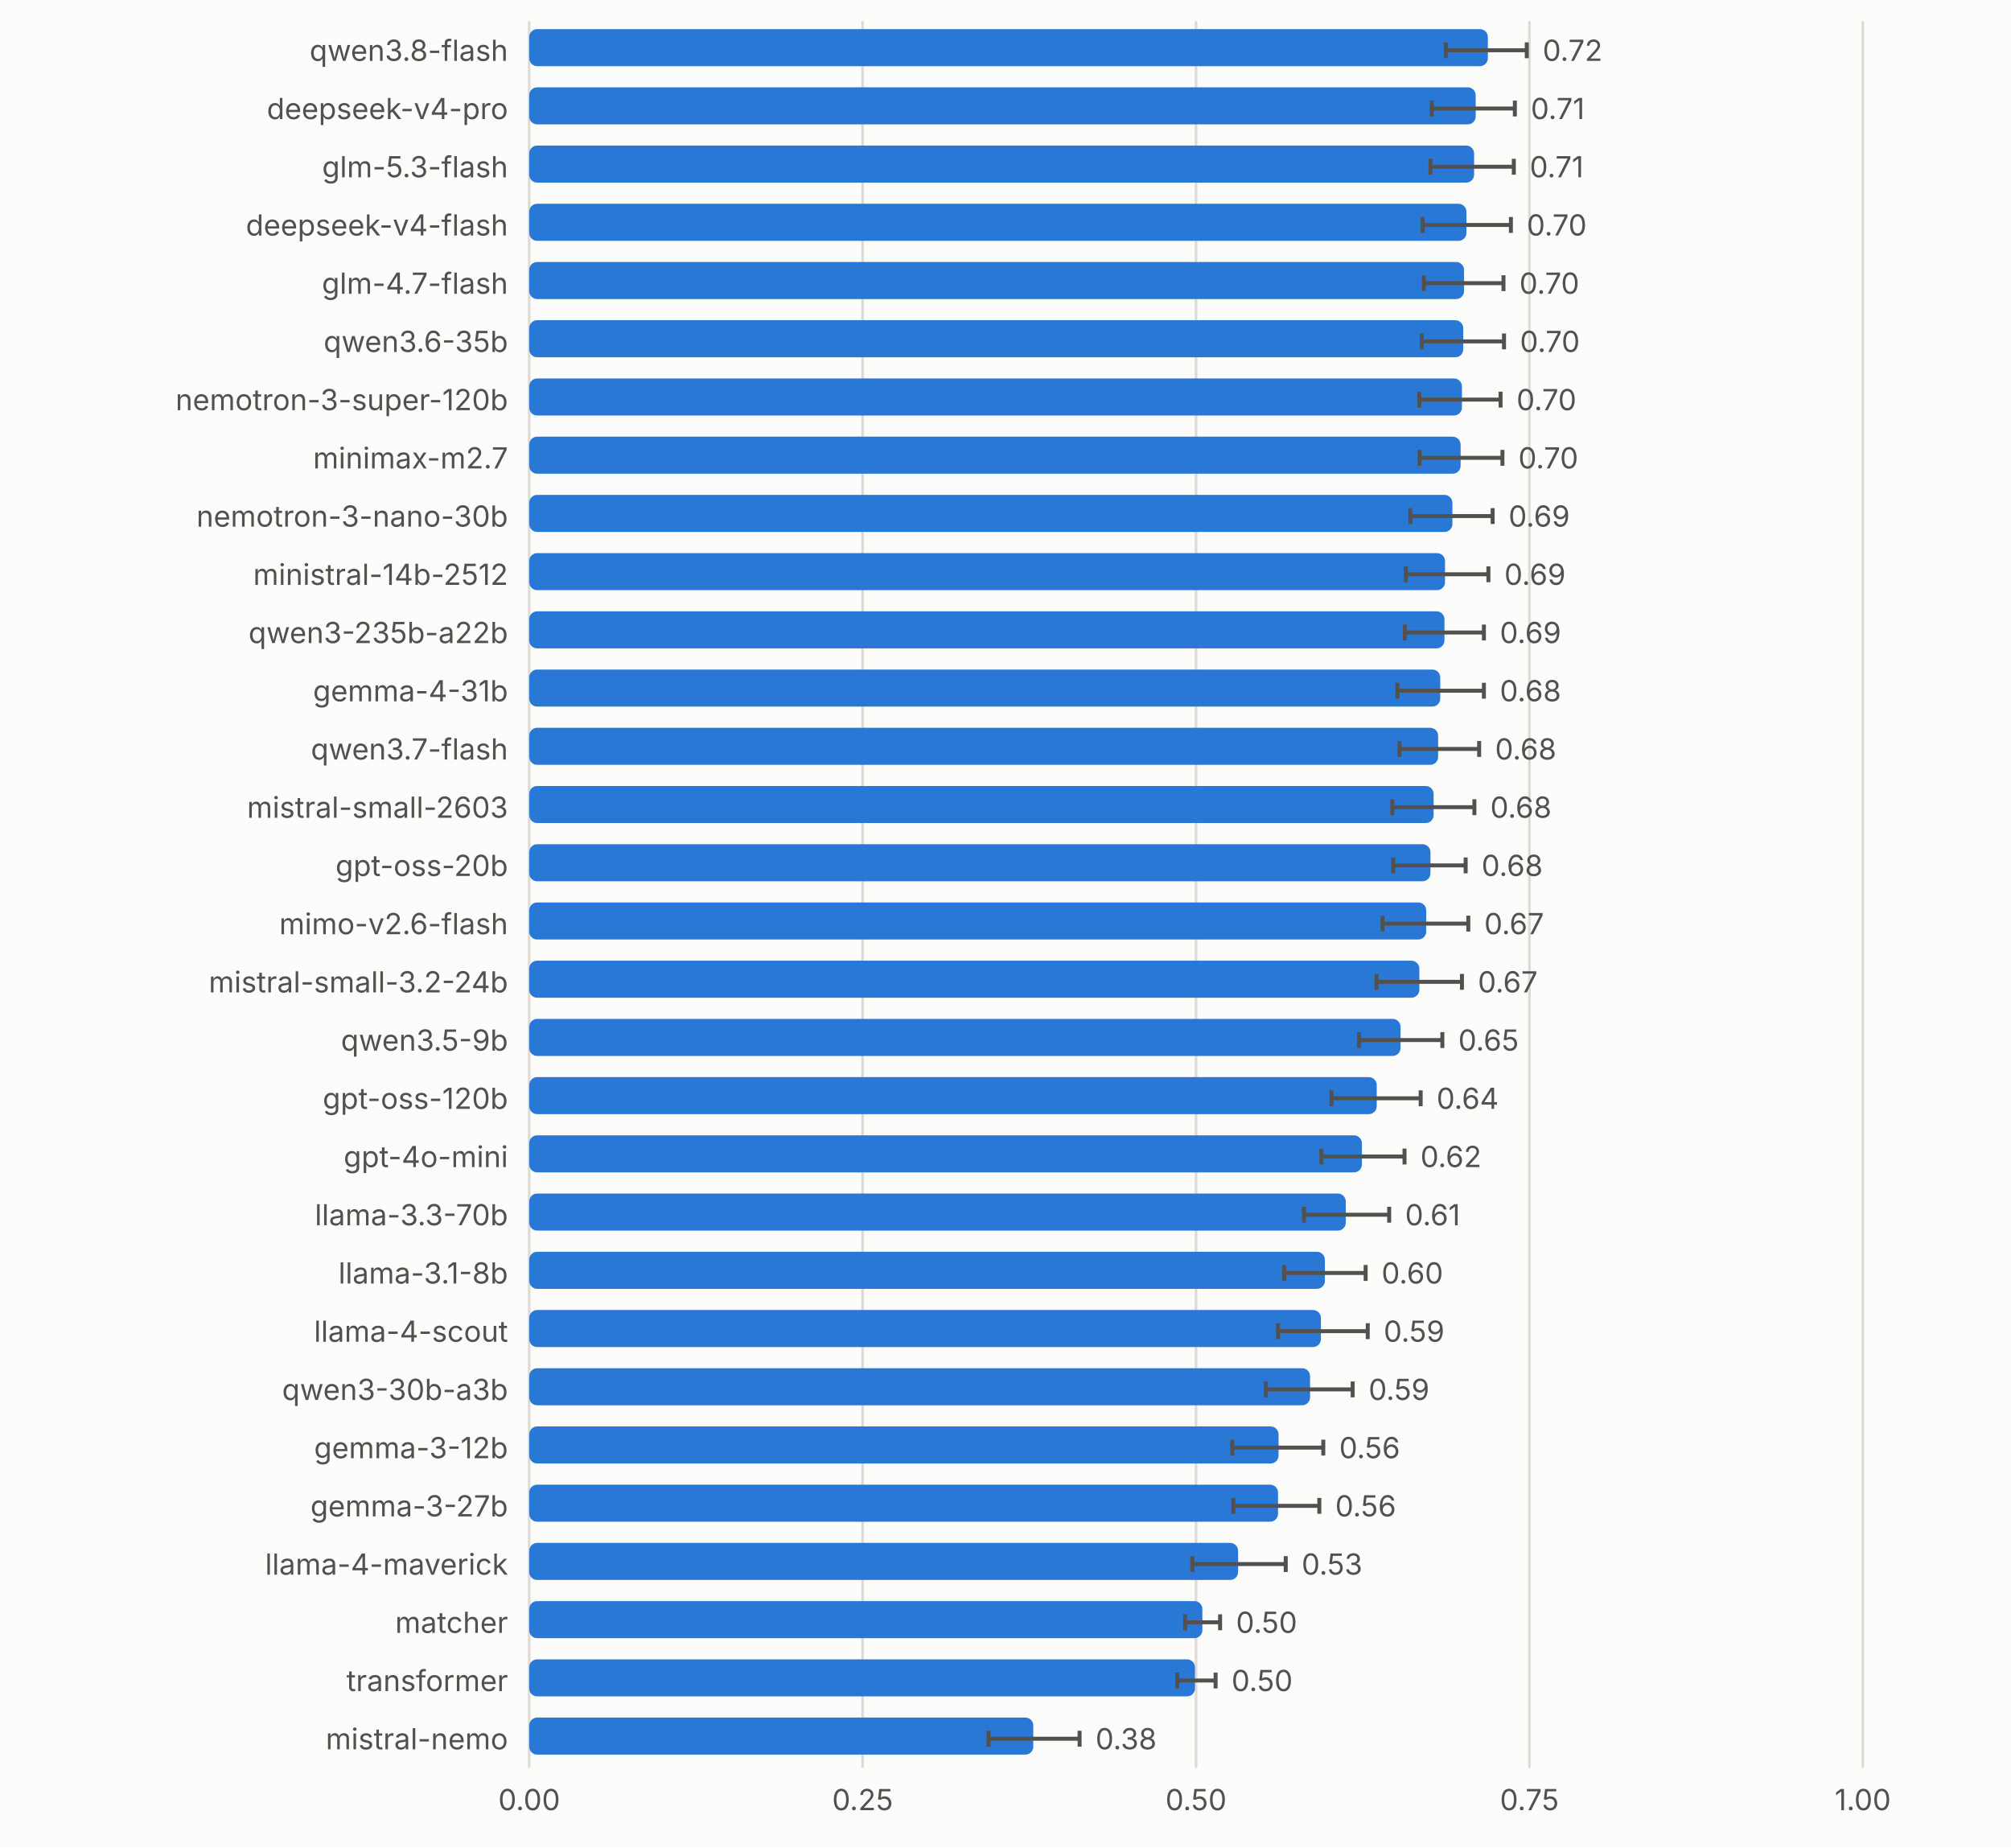
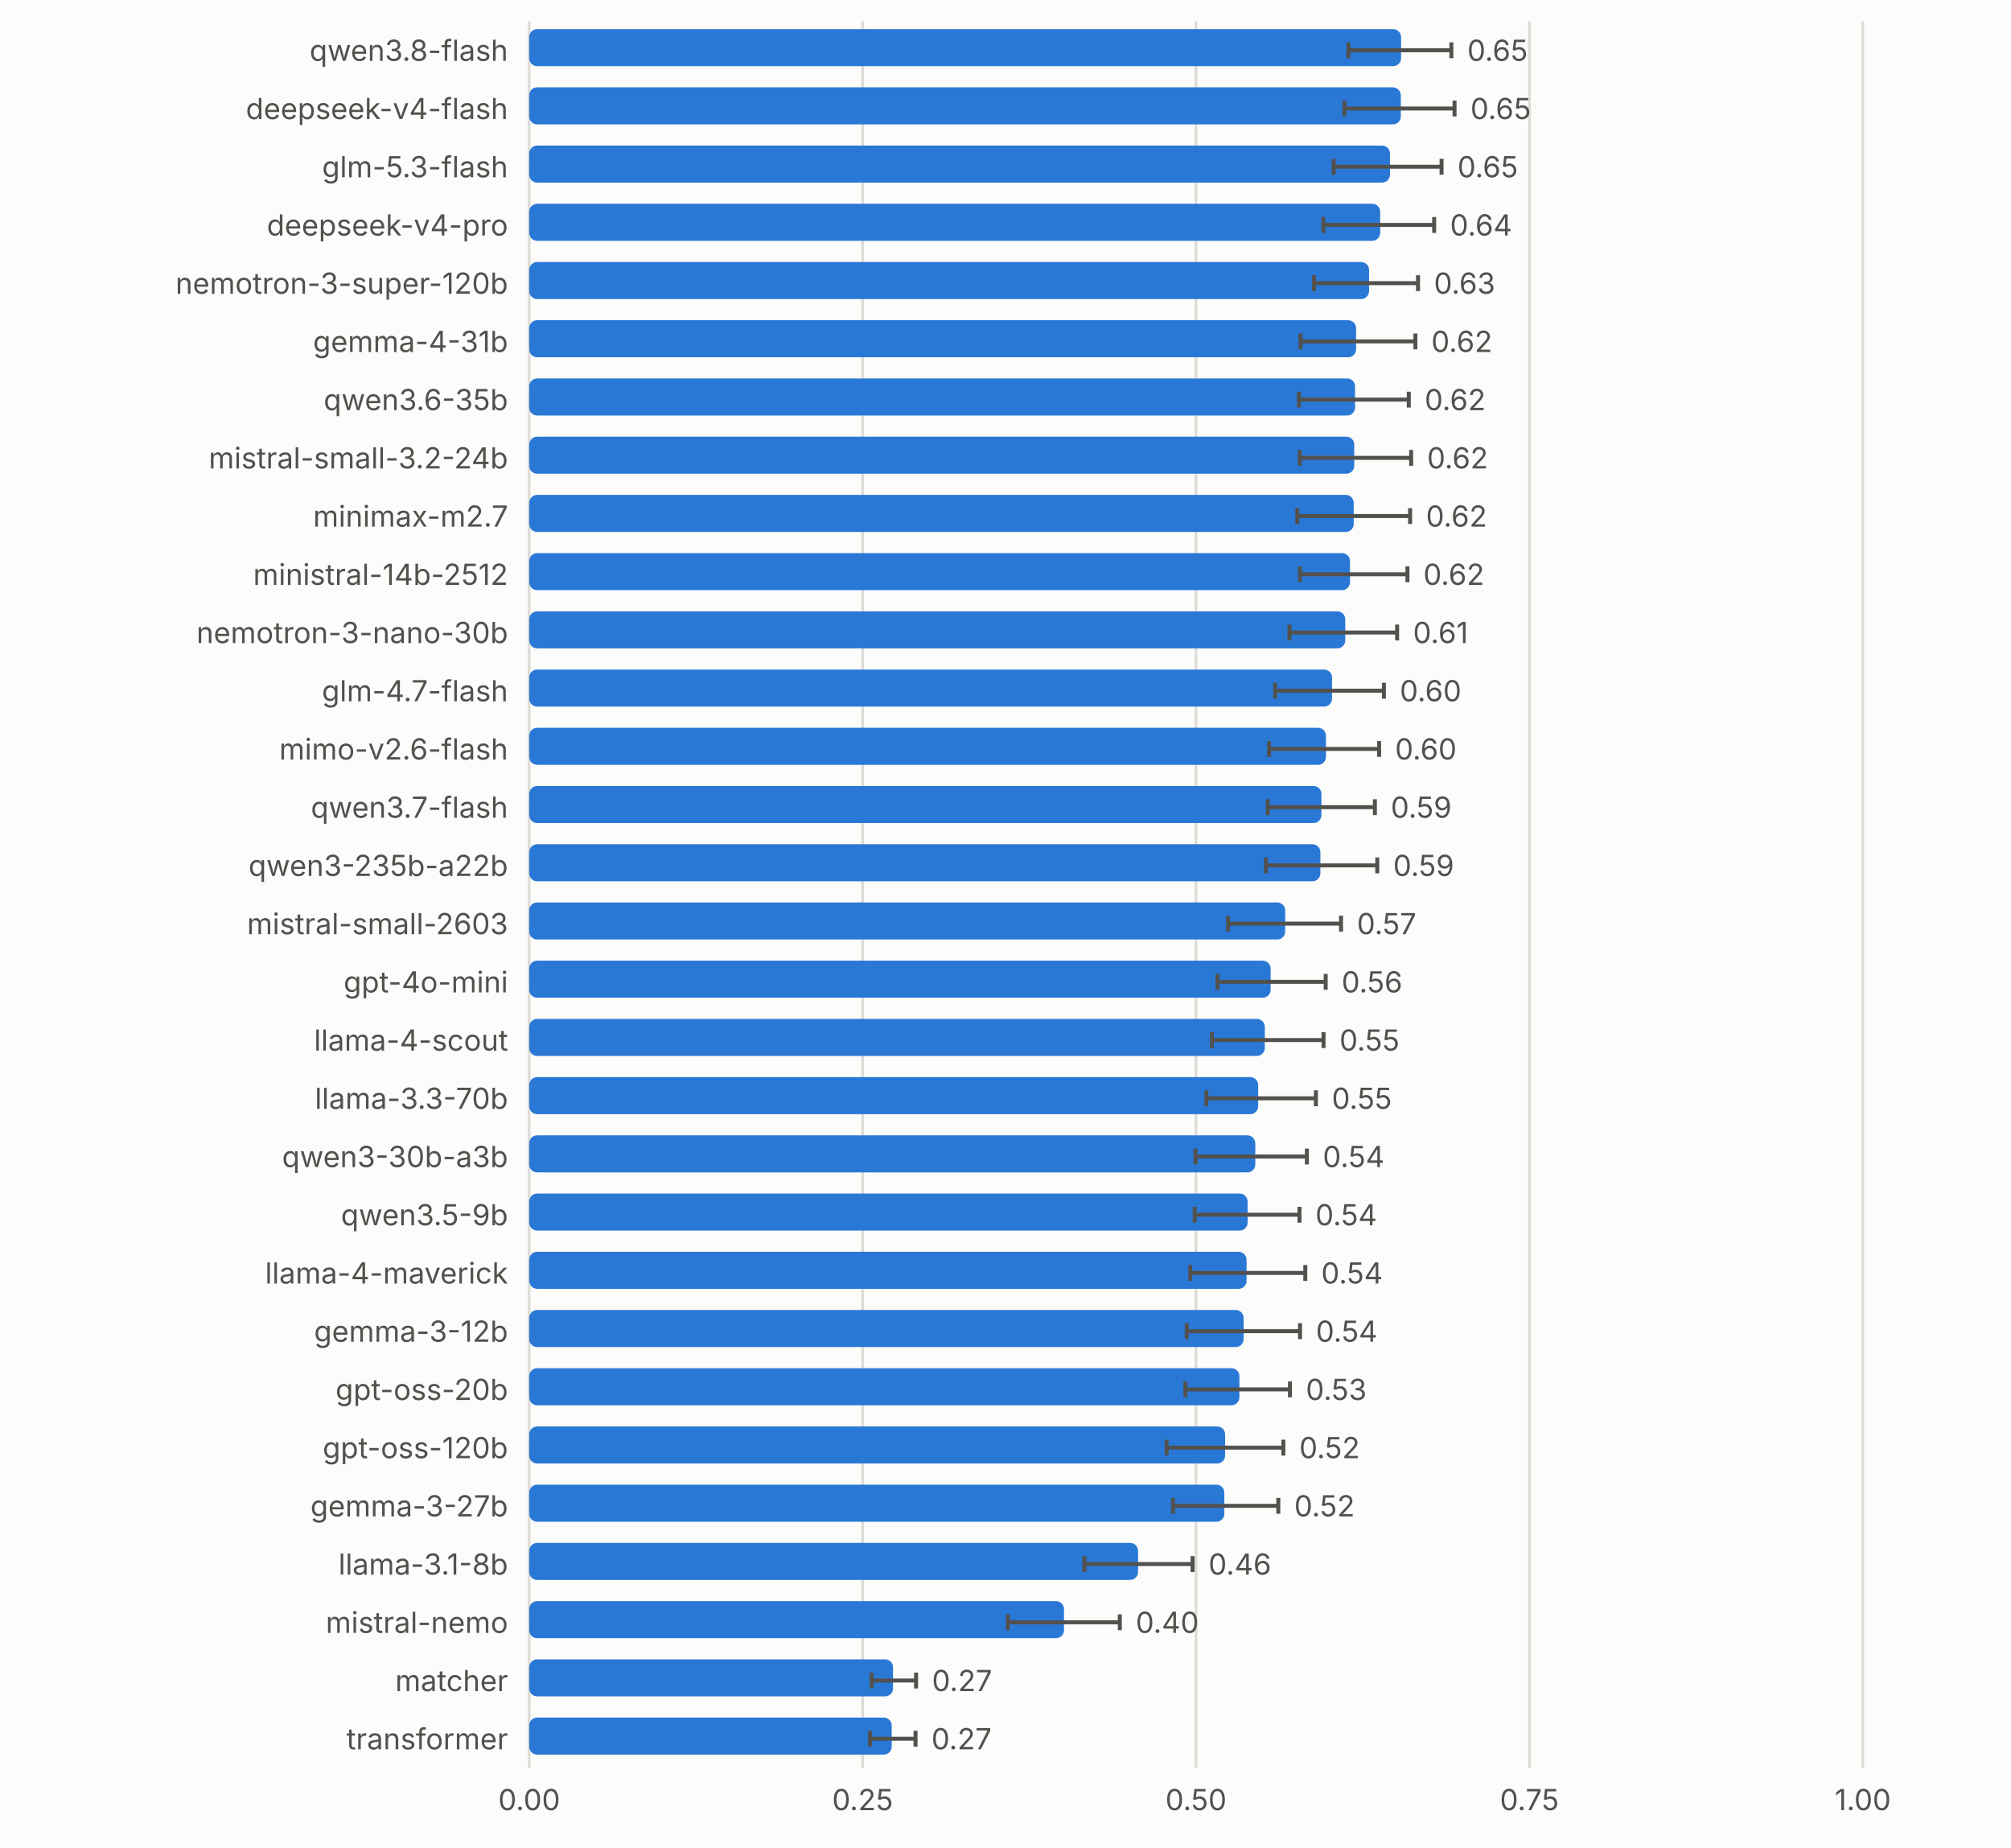
<svg xmlns="http://www.w3.org/2000/svg" class="chart" viewBox="0 0 760 698" role="img" aria-label="Balanced score by model (95% interval)">
  <style>.chart text{fill:#52514e;font-size:11px;font-family:system-ui,-apple-system,'Segoe UI',sans-serif}.chart .grid{stroke:#dcdbd6;stroke-width:1;fill:none}.chart .err{stroke:#52514e;stroke-width:1.5;fill:none}.chart .frontier{stroke:#52514e;stroke-width:1.5;stroke-dasharray:4 3;fill:none}.chart .dot{fill:#2a78d6;stroke:#fcfcfb;stroke-width:2}.chart .dot.hollow{fill:#fcfcfb;stroke:#2a78d6}.chart .s0{fill:#2a78d6}.chart .hl{fill:#eb6834}.chart .axis{fill:#0b0b0b;font-size:12px}</style>
  <rect width="760" height="698" fill="#fcfcfb" />
  <path class="grid" d="M200.0,8 V668" />
  <text x="200.0" y="684" text-anchor="middle">0.00</text>
  <path class="grid" d="M326.0,8 V668" />
  <text x="326.0" y="684" text-anchor="middle">0.25</text>
  <path class="grid" d="M452.0,8 V668" />
  <text x="452.0" y="684" text-anchor="middle">0.50</text>
  <path class="grid" d="M578.0,8 V668" />
  <text x="578.0" y="684" text-anchor="middle">0.75</text>
  <path class="grid" d="M704.0,8 V668" />
  <text x="704.0" y="684" text-anchor="middle">1.00</text>
  <text x="192" y="23.0" text-anchor="end">qwen3.8-flash</text>
  <g>
-     <rect class="s0" x="200" y="11" width="362.3" height="14" rx="3" />
+     <rect class="s0" x="200" y="11" width="329.5" height="14" rx="3" />
  </g>
-   <path class="err" d="M546.4,19.0 H577.0 M546.4,16.0 V22.0 M577.0,16.0 V22.0" />
-   <text x="583.0" y="23.0">0.72</text>
-   <text x="192" y="45.0" text-anchor="end">deepseek-v4-pro</text>
+   <path class="err" d="M509.6,19.0 H548.5 M509.6,16.0 V22.0 M548.5,16.0 V22.0" />
+   <text x="554.5" y="23.0">0.65</text>
+   <text x="192" y="45.0" text-anchor="end">deepseek-v4-flash</text>
  <g>
-     <rect class="s0" x="200" y="33" width="357.7" height="14" rx="3" />
+     <rect class="s0" x="200" y="33" width="329.4" height="14" rx="3" />
  </g>
-   <path class="err" d="M541.1,41.0 H572.5 M541.1,38.0 V44.0 M572.5,38.0 V44.0" />
-   <text x="578.5" y="45.0">0.71</text>
+   <path class="err" d="M508.1,41.0 H549.7 M508.1,38.0 V44.0 M549.7,38.0 V44.0" />
+   <text x="555.7" y="45.0">0.65</text>
  <text x="192" y="67.0" text-anchor="end">glm-5.3-flash</text>
  <g>
-     <rect class="s0" x="200" y="55" width="357.1" height="14" rx="3" />
+     <rect class="s0" x="200" y="55" width="325.3" height="14" rx="3" />
  </g>
-   <path class="err" d="M540.6,63.0 H572.1 M540.6,60.0 V66.0 M572.1,60.0 V66.0" />
-   <text x="578.1" y="67.0">0.71</text>
-   <text x="192" y="89.0" text-anchor="end">deepseek-v4-flash</text>
+   <path class="err" d="M504.0,63.0 H544.8 M504.0,60.0 V66.0 M544.8,60.0 V66.0" />
+   <text x="550.8" y="67.0">0.65</text>
+   <text x="192" y="89.0" text-anchor="end">deepseek-v4-pro</text>
  <g>
-     <rect class="s0" x="200" y="77" width="354.2" height="14" rx="3" />
+     <rect class="s0" x="200" y="77" width="321.6" height="14" rx="3" />
  </g>
-   <path class="err" d="M537.7,85.0 H571.0 M537.7,82.0 V88.0 M571.0,82.0 V88.0" />
-   <text x="577.0" y="89.0">0.70</text>
-   <text x="192" y="111.0" text-anchor="end">glm-4.7-flash</text>
+   <path class="err" d="M500.1,85.0 H542.0 M500.1,82.0 V88.0 M542.0,82.0 V88.0" />
+   <text x="548.0" y="89.0">0.64</text>
+   <text x="192" y="111.0" text-anchor="end">nemotron-3-super-120b</text>
  <g>
-     <rect class="s0" x="200" y="99" width="353.3" height="14" rx="3" />
+     <rect class="s0" x="200" y="99" width="317.4" height="14" rx="3" />
  </g>
-   <path class="err" d="M538.1,107.0 H568.2 M538.1,104.0 V110.0 M568.2,104.0 V110.0" />
-   <text x="574.2" y="111.0">0.70</text>
-   <text x="192" y="133.0" text-anchor="end">qwen3.6-35b</text>
+   <path class="err" d="M496.6,107.0 H535.9 M496.6,104.0 V110.0 M535.9,104.0 V110.0" />
+   <text x="541.9" y="111.0">0.63</text>
+   <text x="192" y="133.0" text-anchor="end">gemma-4-31b</text>
  <g>
-     <rect class="s0" x="200" y="121" width="353.0" height="14" rx="3" />
+     <rect class="s0" x="200" y="121" width="312.5" height="14" rx="3" />
  </g>
-   <path class="err" d="M537.3,129.0 H568.4 M537.3,126.0 V132.0 M568.4,126.0 V132.0" />
-   <text x="574.4" y="133.0">0.70</text>
-   <text x="192" y="155.0" text-anchor="end">nemotron-3-super-120b</text>
+   <path class="err" d="M491.5,129.0 H534.9 M491.5,126.0 V132.0 M534.9,126.0 V132.0" />
+   <text x="540.9" y="133.0">0.62</text>
+   <text x="192" y="155.0" text-anchor="end">qwen3.6-35b</text>
  <g>
-     <rect class="s0" x="200" y="143" width="352.5" height="14" rx="3" />
+     <rect class="s0" x="200" y="143" width="312.1" height="14" rx="3" />
  </g>
-   <path class="err" d="M536.4,151.0 H567.1 M536.4,148.0 V154.0 M567.1,148.0 V154.0" />
-   <text x="573.1" y="155.0">0.70</text>
-   <text x="192" y="177.0" text-anchor="end">minimax-m2.7</text>
+   <path class="err" d="M490.9,151.0 H532.4 M490.9,148.0 V154.0 M532.4,148.0 V154.0" />
+   <text x="538.4" y="155.0">0.62</text>
+   <text x="192" y="177.0" text-anchor="end">mistral-small-3.2-24b</text>
  <g>
-     <rect class="s0" x="200" y="165" width="352.0" height="14" rx="3" />
+     <rect class="s0" x="200" y="165" width="311.8" height="14" rx="3" />
  </g>
-   <path class="err" d="M536.5,173.0 H567.8 M536.5,170.0 V176.0 M567.8,170.0 V176.0" />
-   <text x="573.8" y="177.0">0.70</text>
-   <text x="192" y="199.0" text-anchor="end">nemotron-3-nano-30b</text>
+   <path class="err" d="M491.2,173.0 H533.3 M491.2,170.0 V176.0 M533.3,170.0 V176.0" />
+   <text x="539.3" y="177.0">0.62</text>
+   <text x="192" y="199.0" text-anchor="end">minimax-m2.7</text>
  <g>
-     <rect class="s0" x="200" y="187" width="348.9" height="14" rx="3" />
+     <rect class="s0" x="200" y="187" width="311.6" height="14" rx="3" />
  </g>
-   <path class="err" d="M533.0,195.0 H564.1 M533.0,192.0 V198.0 M564.1,192.0 V198.0" />
-   <text x="570.1" y="199.0">0.69</text>
+   <path class="err" d="M490.3,195.0 H532.9 M490.3,192.0 V198.0 M532.9,192.0 V198.0" />
+   <text x="538.9" y="199.0">0.62</text>
  <text x="192" y="221.0" text-anchor="end">ministral-14b-2512</text>
  <g>
-     <rect class="s0" x="200" y="209" width="346.1" height="14" rx="3" />
+     <rect class="s0" x="200" y="209" width="310.2" height="14" rx="3" />
  </g>
-   <path class="err" d="M531.3,217.0 H562.5 M531.3,214.0 V220.0 M562.5,214.0 V220.0" />
-   <text x="568.5" y="221.0">0.69</text>
-   <text x="192" y="243.0" text-anchor="end">qwen3-235b-a22b</text>
+   <path class="err" d="M491.3,217.0 H531.9 M491.3,214.0 V220.0 M531.9,214.0 V220.0" />
+   <text x="537.9" y="221.0">0.62</text>
+   <text x="192" y="243.0" text-anchor="end">nemotron-3-nano-30b</text>
  <g>
-     <rect class="s0" x="200" y="231" width="345.9" height="14" rx="3" />
+     <rect class="s0" x="200" y="231" width="308.4" height="14" rx="3" />
  </g>
-   <path class="err" d="M530.9,239.0 H560.8 M530.9,236.0 V242.0 M560.8,236.0 V242.0" />
-   <text x="566.8" y="243.0">0.69</text>
-   <text x="192" y="265.0" text-anchor="end">gemma-4-31b</text>
+   <path class="err" d="M487.3,239.0 H528.0 M487.3,236.0 V242.0 M528.0,236.0 V242.0" />
+   <text x="534.0" y="243.0">0.61</text>
+   <text x="192" y="265.0" text-anchor="end">glm-4.7-flash</text>
  <g>
-     <rect class="s0" x="200" y="253" width="344.3" height="14" rx="3" />
+     <rect class="s0" x="200" y="253" width="303.4" height="14" rx="3" />
  </g>
-   <path class="err" d="M528.1,261.0 H560.8 M528.1,258.0 V264.0 M560.8,258.0 V264.0" />
-   <text x="566.8" y="265.0">0.68</text>
-   <text x="192" y="287.0" text-anchor="end">qwen3.7-flash</text>
+   <path class="err" d="M481.9,261.0 H523.0 M481.9,258.0 V264.0 M523.0,258.0 V264.0" />
+   <text x="529.0" y="265.0">0.60</text>
+   <text x="192" y="287.0" text-anchor="end">mimo-v2.6-flash</text>
  <g>
-     <rect class="s0" x="200" y="275" width="343.5" height="14" rx="3" />
+     <rect class="s0" x="200" y="275" width="301.1" height="14" rx="3" />
  </g>
-   <path class="err" d="M528.9,283.0 H559.0 M528.9,280.0 V286.0 M559.0,280.0 V286.0" />
-   <text x="565.0" y="287.0">0.68</text>
-   <text x="192" y="309.0" text-anchor="end">mistral-small-2603</text>
+   <path class="err" d="M479.6,283.0 H521.2 M479.6,280.0 V286.0 M521.2,280.0 V286.0" />
+   <text x="527.2" y="287.0">0.60</text>
+   <text x="192" y="309.0" text-anchor="end">qwen3.7-flash</text>
  <g>
-     <rect class="s0" x="200" y="297" width="341.8" height="14" rx="3" />
+     <rect class="s0" x="200" y="297" width="299.4" height="14" rx="3" />
  </g>
-   <path class="err" d="M526.2,305.0 H557.2 M526.2,302.0 V308.0 M557.2,302.0 V308.0" />
-   <text x="563.2" y="309.0">0.68</text>
-   <text x="192" y="331.0" text-anchor="end">gpt-oss-20b</text>
+   <path class="err" d="M479.1,305.0 H519.6 M479.1,302.0 V308.0 M519.6,302.0 V308.0" />
+   <text x="525.6" y="309.0">0.59</text>
+   <text x="192" y="331.0" text-anchor="end">qwen3-235b-a22b</text>
  <g>
-     <rect class="s0" x="200" y="319" width="340.6" height="14" rx="3" />
+     <rect class="s0" x="200" y="319" width="299.0" height="14" rx="3" />
  </g>
-   <path class="err" d="M526.5,327.0 H553.9 M526.5,324.0 V330.0 M553.9,324.0 V330.0" />
-   <text x="559.9" y="331.0">0.68</text>
-   <text x="192" y="353.0" text-anchor="end">mimo-v2.6-flash</text>
+   <path class="err" d="M478.4,327.0 H520.5 M478.4,324.0 V330.0 M520.5,324.0 V330.0" />
+   <text x="526.5" y="331.0">0.59</text>
+   <text x="192" y="353.0" text-anchor="end">mistral-small-2603</text>
  <g>
-     <rect class="s0" x="200" y="341" width="339.0" height="14" rx="3" />
+     <rect class="s0" x="200" y="341" width="285.7" height="14" rx="3" />
  </g>
-   <path class="err" d="M522.5,349.0 H554.9 M522.5,346.0 V352.0 M554.9,346.0 V352.0" />
-   <text x="560.9" y="353.0">0.67</text>
-   <text x="192" y="375.0" text-anchor="end">mistral-small-3.2-24b</text>
+   <path class="err" d="M464.1,349.0 H506.8 M464.1,346.0 V352.0 M506.8,346.0 V352.0" />
+   <text x="512.8" y="353.0">0.57</text>
+   <text x="192" y="375.0" text-anchor="end">gpt-4o-mini</text>
  <g>
-     <rect class="s0" x="200" y="363" width="336.4" height="14" rx="3" />
+     <rect class="s0" x="200" y="363" width="280.2" height="14" rx="3" />
  </g>
-   <path class="err" d="M520.2,371.0 H552.5 M520.2,368.0 V374.0 M552.5,368.0 V374.0" />
-   <text x="558.5" y="375.0">0.67</text>
-   <text x="192" y="397.0" text-anchor="end">qwen3.5-9b</text>
+   <path class="err" d="M460.1,371.0 H501.0 M460.1,368.0 V374.0 M501.0,368.0 V374.0" />
+   <text x="507.0" y="375.0">0.56</text>
+   <text x="192" y="397.0" text-anchor="end">llama-4-scout</text>
  <g>
-     <rect class="s0" x="200" y="385" width="329.3" height="14" rx="3" />
+     <rect class="s0" x="200" y="385" width="278.0" height="14" rx="3" />
  </g>
-   <path class="err" d="M513.6,393.0 H545.1 M513.6,390.0 V396.0 M545.1,390.0 V396.0" />
-   <text x="551.1" y="397.0">0.65</text>
-   <text x="192" y="419.0" text-anchor="end">gpt-oss-120b</text>
+   <path class="err" d="M458.0,393.0 H500.2 M458.0,390.0 V396.0 M500.2,390.0 V396.0" />
+   <text x="506.2" y="397.0">0.55</text>
+   <text x="192" y="419.0" text-anchor="end">llama-3.3-70b</text>
  <g>
-     <rect class="s0" x="200" y="407" width="320.3" height="14" rx="3" />
+     <rect class="s0" x="200" y="407" width="275.5" height="14" rx="3" />
  </g>
-   <path class="err" d="M503.2,415.0 H536.9 M503.2,412.0 V418.0 M536.9,412.0 V418.0" />
-   <text x="542.9" y="419.0">0.64</text>
-   <text x="192" y="441.0" text-anchor="end">gpt-4o-mini</text>
+   <path class="err" d="M455.9,415.0 H497.3 M455.9,412.0 V418.0 M497.3,412.0 V418.0" />
+   <text x="503.3" y="419.0">0.55</text>
+   <text x="192" y="441.0" text-anchor="end">qwen3-30b-a3b</text>
  <g>
-     <rect class="s0" x="200" y="429" width="314.7" height="14" rx="3" />
+     <rect class="s0" x="200" y="429" width="274.4" height="14" rx="3" />
  </g>
-   <path class="err" d="M499.4,437.0 H530.8 M499.4,434.0 V440.0 M530.8,434.0 V440.0" />
-   <text x="536.8" y="441.0">0.62</text>
-   <text x="192" y="463.0" text-anchor="end">llama-3.3-70b</text>
+   <path class="err" d="M451.8,437.0 H493.9 M451.8,434.0 V440.0 M493.9,434.0 V440.0" />
+   <text x="499.9" y="441.0">0.54</text>
+   <text x="192" y="463.0" text-anchor="end">qwen3.5-9b</text>
  <g>
-     <rect class="s0" x="200" y="451" width="308.6" height="14" rx="3" />
+     <rect class="s0" x="200" y="451" width="271.5" height="14" rx="3" />
  </g>
-   <path class="err" d="M492.8,459.0 H525.0 M492.8,456.0 V462.0 M525.0,456.0 V462.0" />
-   <text x="531.0" y="463.0">0.61</text>
-   <text x="192" y="485.0" text-anchor="end">llama-3.1-8b</text>
+   <path class="err" d="M451.5,459.0 H491.1 M451.5,456.0 V462.0 M491.1,456.0 V462.0" />
+   <text x="497.1" y="463.0">0.54</text>
+   <text x="192" y="485.0" text-anchor="end">llama-4-maverick</text>
  <g>
-     <rect class="s0" x="200" y="473" width="300.7" height="14" rx="3" />
+     <rect class="s0" x="200" y="473" width="271.1" height="14" rx="3" />
  </g>
-   <path class="err" d="M485.3,481.0 H516.1 M485.3,478.0 V484.0 M516.1,478.0 V484.0" />
-   <text x="522.1" y="485.0">0.60</text>
-   <text x="192" y="507.0" text-anchor="end">llama-4-scout</text>
+   <path class="err" d="M449.8,481.0 H493.3 M449.8,478.0 V484.0 M493.3,478.0 V484.0" />
+   <text x="499.3" y="485.0">0.54</text>
+   <text x="192" y="507.0" text-anchor="end">gemma-3-12b</text>
  <g>
-     <rect class="s0" x="200" y="495" width="299.2" height="14" rx="3" />
+     <rect class="s0" x="200" y="495" width="270.0" height="14" rx="3" />
  </g>
-   <path class="err" d="M483.0,503.0 H516.9 M483.0,500.0 V506.0 M516.9,500.0 V506.0" />
-   <text x="522.9" y="507.0">0.59</text>
-   <text x="192" y="529.0" text-anchor="end">qwen3-30b-a3b</text>
+   <path class="err" d="M448.5,503.0 H491.3 M448.5,500.0 V506.0 M491.3,500.0 V506.0" />
+   <text x="497.3" y="507.0">0.54</text>
+   <text x="192" y="529.0" text-anchor="end">gpt-oss-20b</text>
  <g>
-     <rect class="s0" x="200" y="517" width="295.1" height="14" rx="3" />
+     <rect class="s0" x="200" y="517" width="268.4" height="14" rx="3" />
  </g>
-   <path class="err" d="M478.4,525.0 H511.2 M478.4,522.0 V528.0 M511.2,522.0 V528.0" />
-   <text x="517.2" y="529.0">0.59</text>
-   <text x="192" y="551.0" text-anchor="end">gemma-3-12b</text>
+   <path class="err" d="M448.0,525.0 H487.5 M448.0,522.0 V528.0 M487.5,522.0 V528.0" />
+   <text x="493.5" y="529.0">0.53</text>
+   <text x="192" y="551.0" text-anchor="end">gpt-oss-120b</text>
  <g>
-     <rect class="s0" x="200" y="539" width="283.2" height="14" rx="3" />
+     <rect class="s0" x="200" y="539" width="263.0" height="14" rx="3" />
  </g>
-   <path class="err" d="M465.7,547.0 H500.1 M465.7,544.0 V550.0 M500.1,544.0 V550.0" />
-   <text x="506.1" y="551.0">0.56</text>
+   <path class="err" d="M440.9,547.0 H485.0 M440.9,544.0 V550.0 M485.0,544.0 V550.0" />
+   <text x="491.0" y="551.0">0.52</text>
  <text x="192" y="573.0" text-anchor="end">gemma-3-27b</text>
  <g>
-     <rect class="s0" x="200" y="561" width="283.0" height="14" rx="3" />
+     <rect class="s0" x="200" y="561" width="262.7" height="14" rx="3" />
  </g>
-   <path class="err" d="M466.1,569.0 H498.6 M466.1,566.0 V572.0 M498.6,566.0 V572.0" />
-   <text x="504.6" y="573.0">0.56</text>
-   <text x="192" y="595.0" text-anchor="end">llama-4-maverick</text>
+   <path class="err" d="M443.3,569.0 H483.1 M443.3,566.0 V572.0 M483.1,566.0 V572.0" />
+   <text x="489.1" y="573.0">0.52</text>
+   <text x="192" y="595.0" text-anchor="end">llama-3.1-8b</text>
  <g>
-     <rect class="s0" x="200" y="583" width="267.9" height="14" rx="3" />
+     <rect class="s0" x="200" y="583" width="230.1" height="14" rx="3" />
  </g>
-   <path class="err" d="M450.6,591.0 H485.9 M450.6,588.0 V594.0 M485.9,588.0 V594.0" />
-   <text x="491.9" y="595.0">0.53</text>
-   <text x="192" y="617.0" text-anchor="end">matcher</text>
+   <path class="err" d="M409.8,591.0 H450.7 M409.8,588.0 V594.0 M450.7,588.0 V594.0" />
+   <text x="456.7" y="595.0">0.46</text>
+   <text x="192" y="617.0" text-anchor="end">mistral-nemo</text>
  <g>
-     <rect class="s0" x="200" y="605" width="254.4" height="14" rx="3" />
+     <rect class="s0" x="200" y="605" width="202.1" height="14" rx="3" />
  </g>
-   <path class="err" d="M447.9,613.0 H461.1 M447.9,610.0 V616.0 M461.1,610.0 V616.0" />
-   <text x="467.1" y="617.0">0.50</text>
-   <text x="192" y="639.0" text-anchor="end">transformer</text>
+   <path class="err" d="M380.9,613.0 H423.2 M380.9,610.0 V616.0 M423.2,610.0 V616.0" />
+   <text x="429.2" y="617.0">0.40</text>
+   <text x="192" y="639.0" text-anchor="end">matcher</text>
  <g>
-     <rect class="s0" x="200" y="627" width="251.6" height="14" rx="3" />
+     <rect class="s0" x="200" y="627" width="137.5" height="14" rx="3" />
  </g>
-   <path class="err" d="M444.9,635.0 H459.4 M444.9,632.0 V638.0 M459.4,632.0 V638.0" />
-   <text x="465.4" y="639.0">0.50</text>
-   <text x="192" y="661.0" text-anchor="end">mistral-nemo</text>
+   <path class="err" d="M329.4,635.0 H346.2 M329.4,632.0 V638.0 M346.2,632.0 V638.0" />
+   <text x="352.2" y="639.0">0.27</text>
+   <text x="192" y="661.0" text-anchor="end">transformer</text>
  <g>
-     <rect class="s0" x="200" y="649" width="190.5" height="14" rx="3" />
+     <rect class="s0" x="200" y="649" width="137.0" height="14" rx="3" />
  </g>
-   <path class="err" d="M373.6,657.0 H408.0 M373.6,654.0 V660.0 M408.0,654.0 V660.0" />
-   <text x="414.0" y="661.0">0.38</text>
+   <path class="err" d="M328.8,657.0 H346.0 M328.8,654.0 V660.0 M346.0,654.0 V660.0" />
+   <text x="352.0" y="661.0">0.27</text>
</svg>
